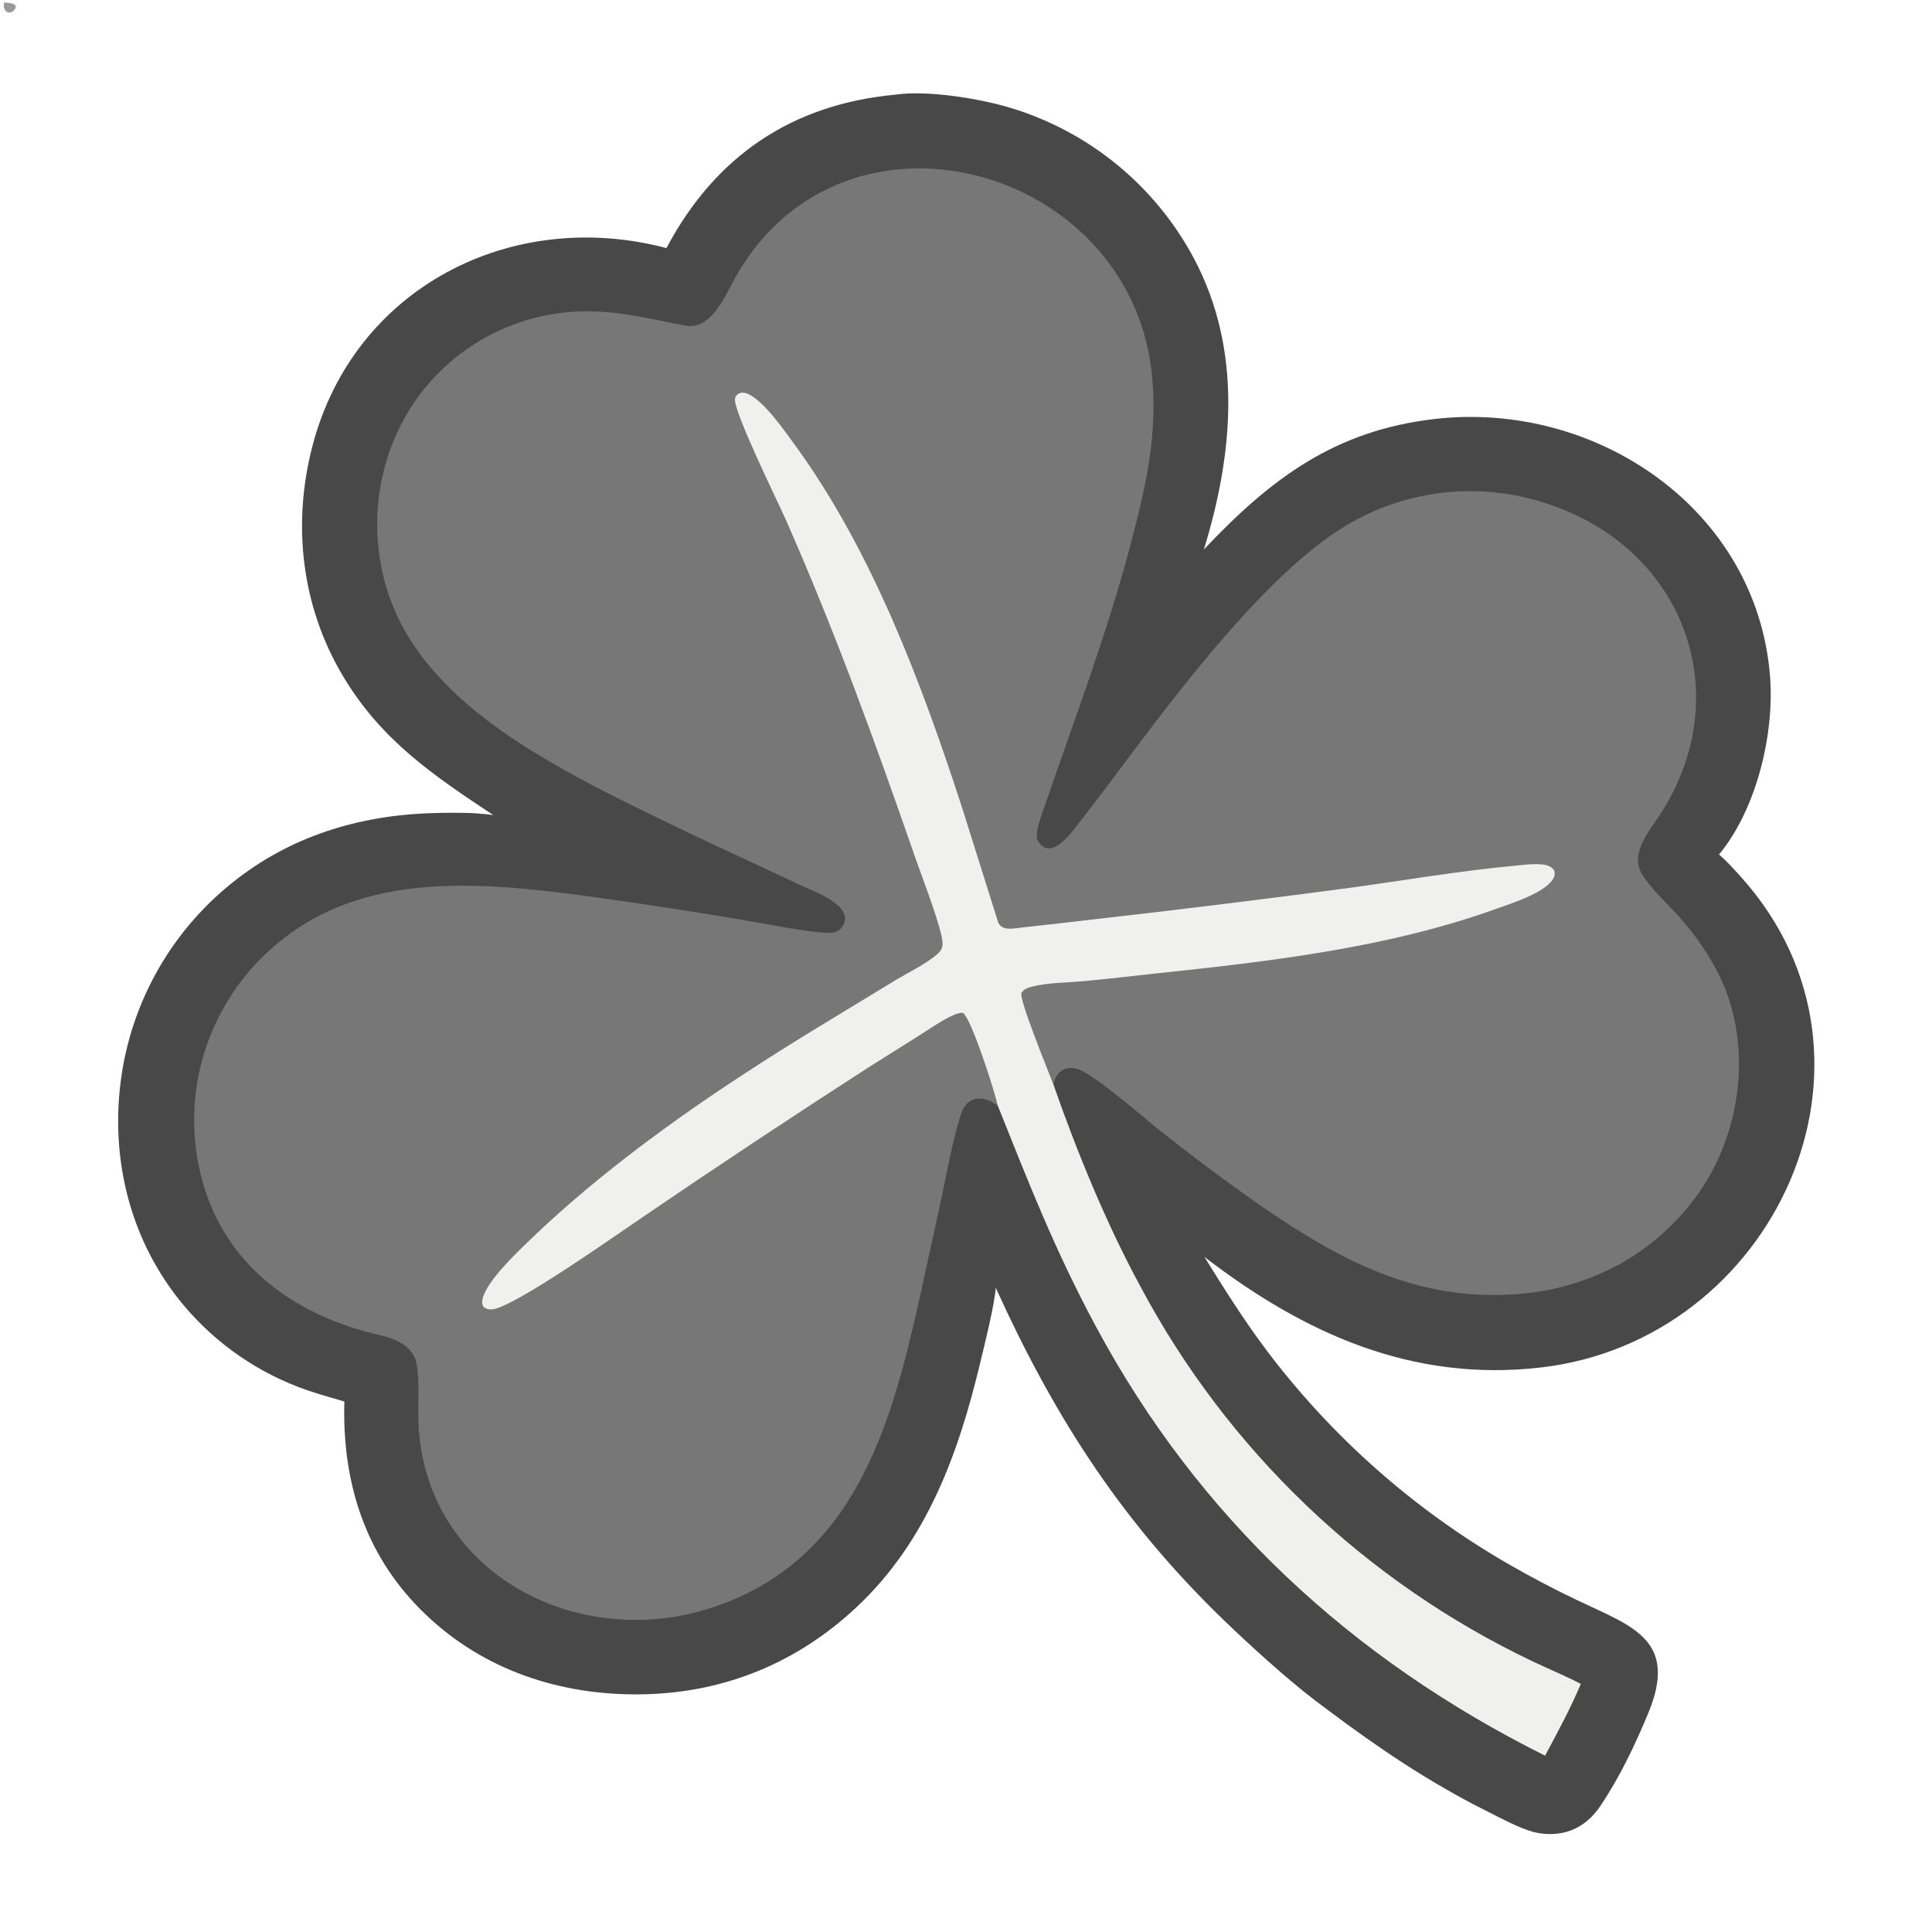
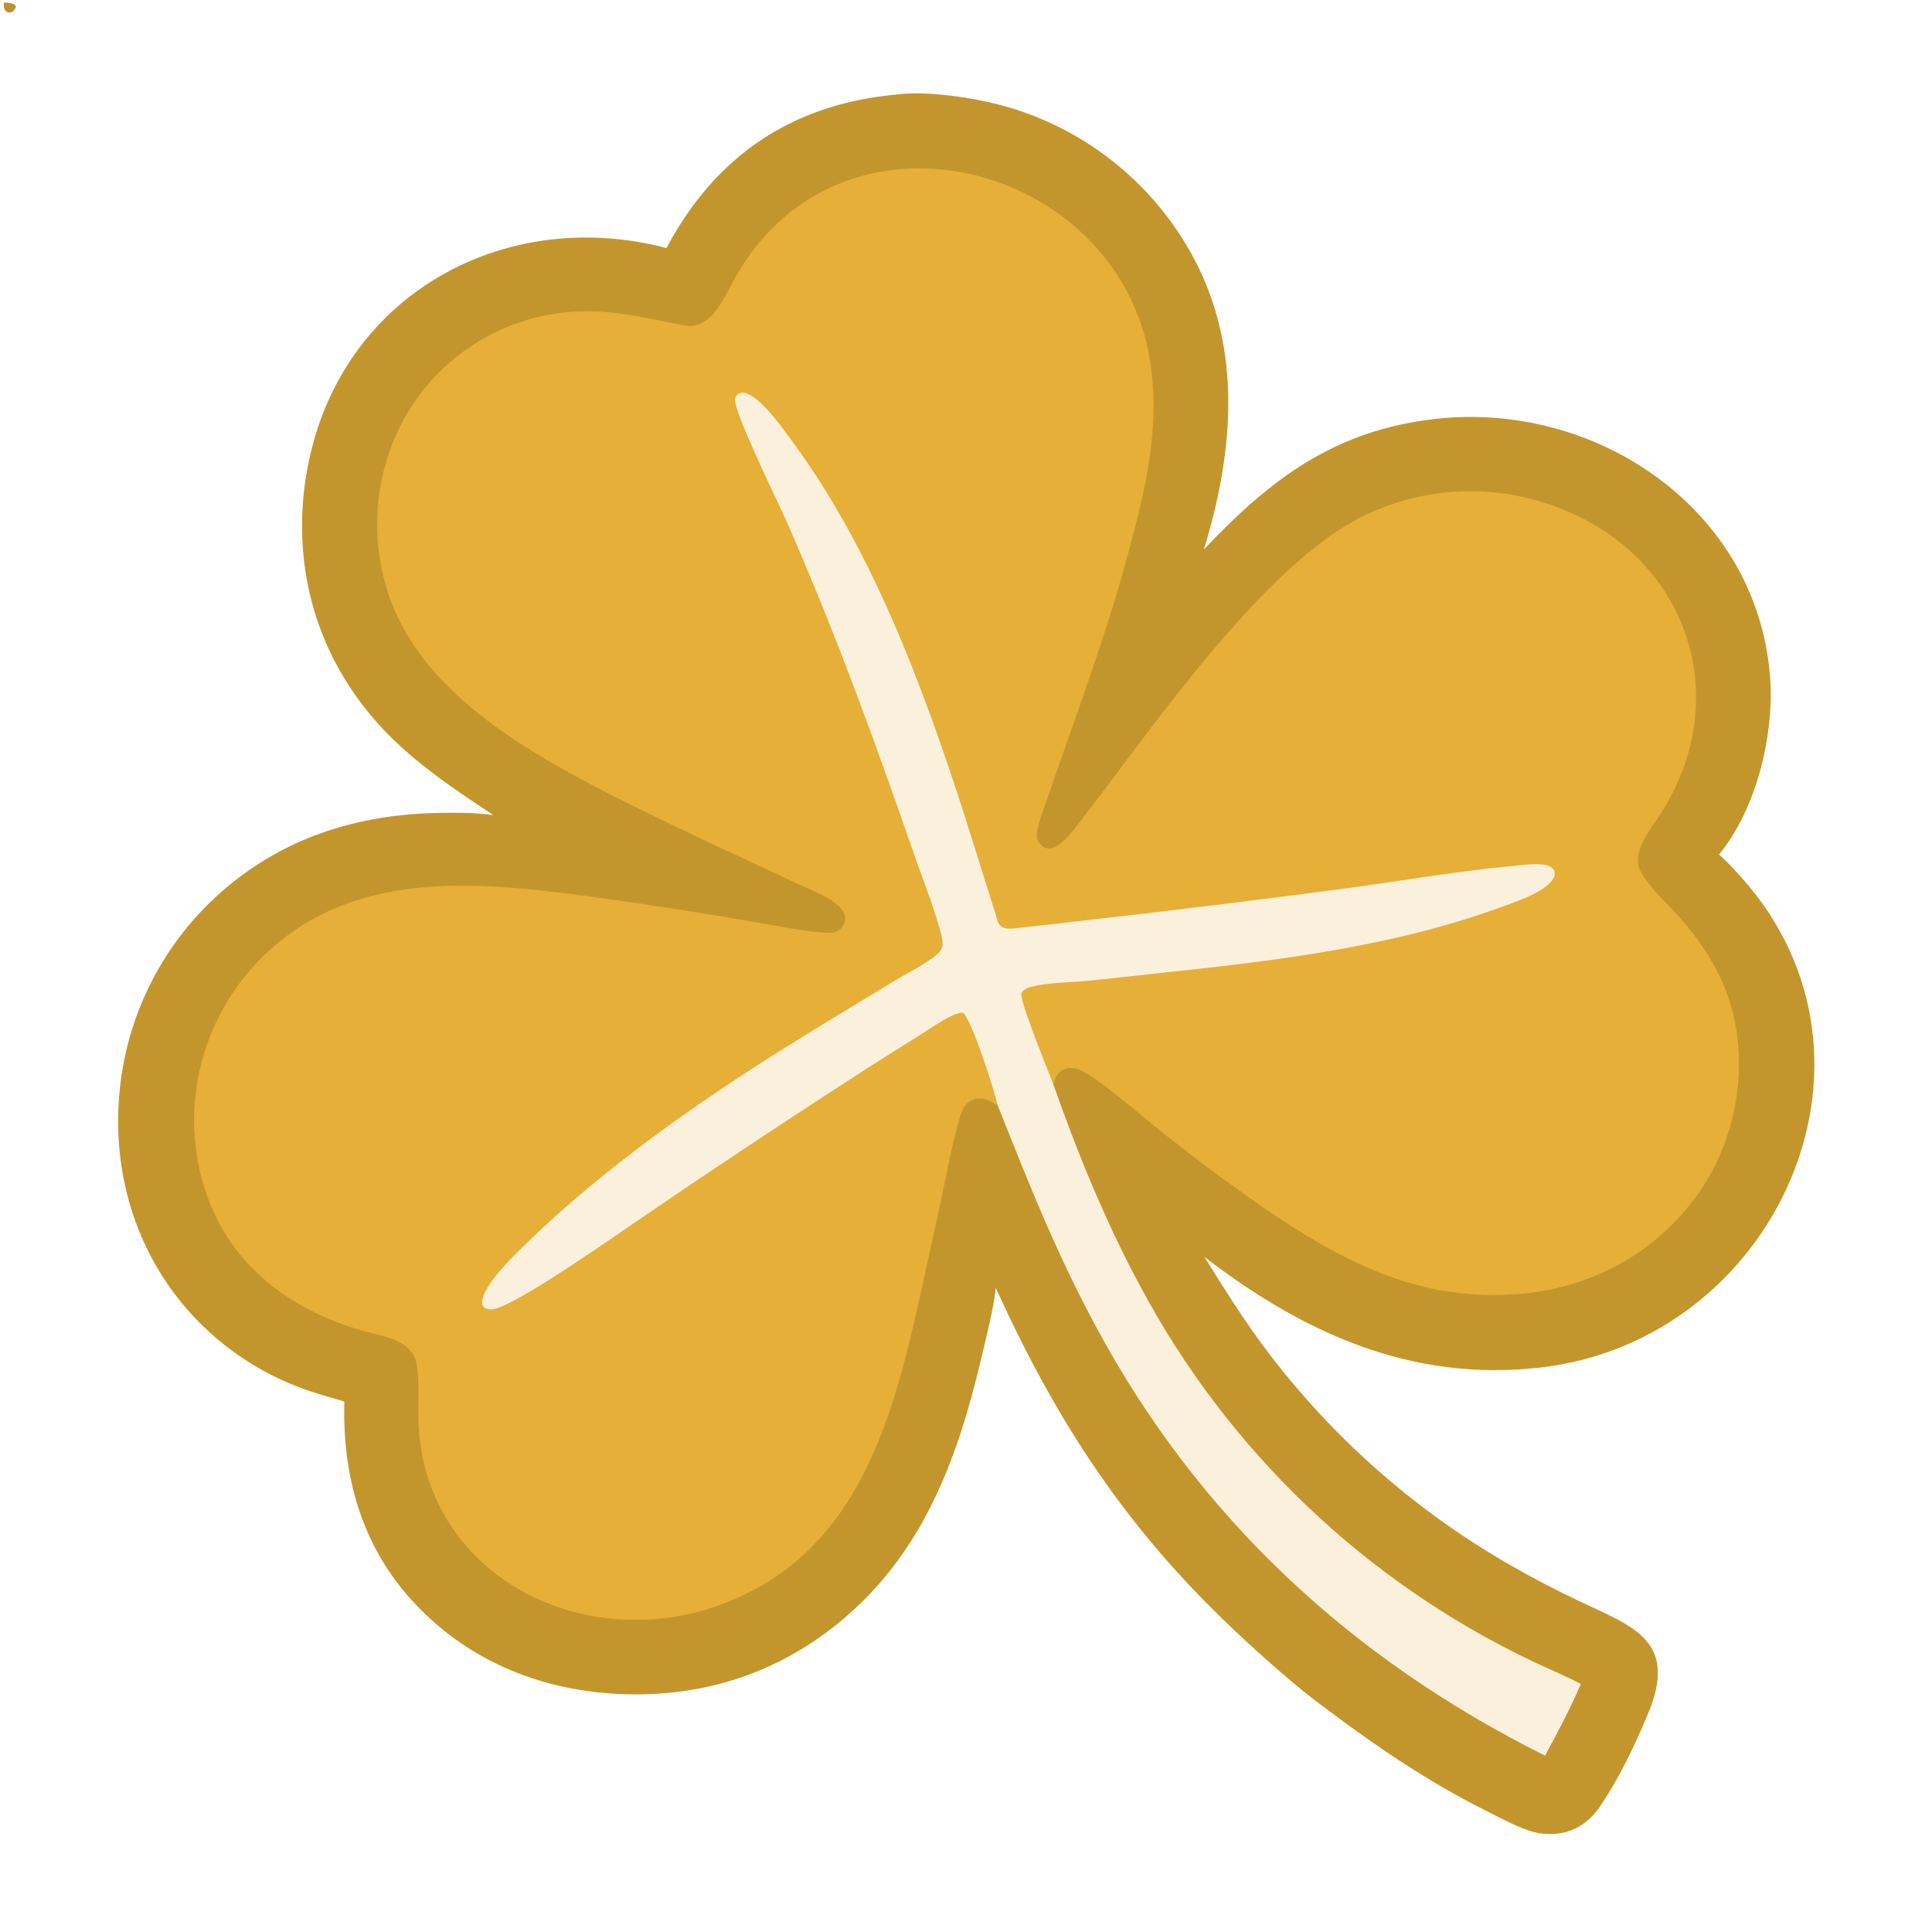
<svg xmlns="http://www.w3.org/2000/svg" version="1.1" style="display: block;" viewBox="0 0 2048 2048" width="1024" height="1024" preserveAspectRatio="none">
-   <path transform="translate(0,0)" fill="rgb(72,72,72)" d="M 948.514 100.404 C 983.095 95.352 1038.43 104.333 1072.14 114.618 C 1155.27 140.034 1224.91 197.423 1265.75 274.168 C 1317.28 371.592 1307.53 480.322 1276.18 582.426 C 1347.61 506.908 1415.27 456.127 1521.46 444.078 C 1691.11 424.828 1861.5 538.664 1876.23 715.777 C 1881.35 777.321 1862.19 857.457 1822.26 905.792 C 1830.91 913.333 1838.43 921.704 1846.05 930.202 C 2019.19 1123.59 1881.03 1421.25 1633 1449.63 C 1497.27 1465.15 1382.94 1414.06 1276.73 1332.35 C 1296.94 1364.97 1317.57 1397.8 1340.51 1428.59 C 1410.29 1521.91 1498.36 1600.02 1599.35 1658.16 C 1623.32 1671.99 1647.84 1684.84 1672.84 1696.7 C 1729.76 1723.95 1779.79 1738.09 1746.99 1816.6 C 1732.82 1850.51 1716.9 1884.12 1696.21 1914.74 C 1685.79 1930.16 1671.13 1941.01 1652.36 1943.54 C 1643.36 1944.76 1634.21 1944.21 1625.41 1941.93 C 1610.33 1937.89 1588.81 1926.31 1574.7 1919.21 C 1514.28 1888.83 1460.88 1852.76 1406.98 1812.22 C 1374.11 1788.46 1336.81 1754.85 1307.23 1726.94 C 1193.17 1619.29 1119.8 1506.59 1055.53 1365.08 C 1053.98 1384.46 1043.94 1424.24 1039.08 1444.53 C 1015.92 1541.36 982.46 1633.67 908.266 1703.39 C 840.028 1767.52 756.086 1798.8 662.482 1795.95 C 577.793 1793.38 499.312 1762.84 440.453 1700.62 C 383.942 1640.88 362.75 1565.9 365.031 1485.64 C 347.353 1480.43 333.064 1476.73 315.726 1470.05 C 265.539 1450.72 221.52 1418.16 188.341 1375.83 C 137.346 1310.45 117.557 1228.33 127.91 1146.62 C 138.754 1061.08 183.47 983.458 252.036 931.164 C 314.089 883.528 387.453 863.002 464.85 861.734 C 485.615 861.393 502.022 861.263 522.787 863.973 C 458.993 821.643 404.267 784.764 363.703 716.9 C 319.628 643.218 309.627 556.387 330.965 473.67 C 374.451 305.094 541.971 219.562 706.455 262.98 C 757.956 165.864 838.869 110.767 948.514 100.404 z" />
-   <path transform="translate(0,0)" fill="rgb(120,119,119)" d="M 1057.79 1172.26 C 1042.14 1160.53 1024.77 1160.88 1018.29 1181.95 C 1009.23 1211.44 1003.71 1243.09 997.33 1273.33 L 975.331 1373.86 C 944.749 1511.19 906.498 1653.53 755.798 1703.79 C 611.776 1751.82 449.398 1667 443.535 1506.98 C 442.765 1485.97 445.336 1463.6 441.074 1443.24 C 436.297 1425.99 418.022 1418.8 402.734 1415.32 C 317.119 1395.84 243.733 1346.17 216.686 1259.17 C 197.47 1197.36 203.834 1130.42 234.354 1073.34 C 249.311 1045.14 269.691 1020.18 294.323 999.881 C 386.719 922.646 511.041 935.253 622.178 949.884 C 682.636 958.138 742.94 967.479 803.062 977.902 C 816.901 980.232 874.512 991.85 885.336 988.03 C 889.429 986.557 892.739 983.471 894.494 979.491 C 903.623 959.05 862.368 944.87 848.025 938.067 L 790.968 911.357 C 743.157 889.411 695.722 866.653 648.685 843.094 C 561.543 798.394 456.862 739.236 417.368 644.651 C 394.045 587.932 393.951 524.318 417.108 467.531 C 452.404 381.074 538.211 326.112 631.505 330.204 C 664.869 331.453 694.314 339.243 726.642 345.125 C 755.097 350.302 769.407 311.238 781.652 290.277 C 897.07 92.708 1196.07 175.636 1220.72 393.999 C 1228.04 458.824 1214.64 516.328 1197.95 578.912 C 1173.47 671.997 1139.06 762.278 1107.81 853.23 C 1105.1 861.128 1095.99 883.795 1100.14 891.015 C 1114.36 915.757 1138.74 878.553 1147.44 867.508 C 1162.11 848.71 1176.53 829.715 1190.68 810.53 C 1250.48 730.925 1348.36 600.033 1434.68 552.59 C 1495.08 519.242 1566.37 511.651 1632.43 531.531 C 1788.53 577.929 1845.5 742.066 1754.21 871.634 C 1743.55 886.77 1729.22 907.946 1740.43 926.274 C 1750.37 942.511 1765.62 956.081 1778.63 970.43 C 1794.06 987.243 1807.38 1005.87 1818.31 1025.9 C 1858.91 1099.61 1848.23 1197.12 1800.51 1264.91 C 1778.56 1296.1 1748.42 1323.05 1714.84 1341.15 C 1679.99 1359.71 1641.45 1370.32 1602 1372.2 C 1499.95 1378.08 1420.96 1335.92 1339 1279.91 C 1300.91 1253.41 1263.71 1225.65 1227.45 1196.68 C 1211.63 1184.05 1158.52 1137.65 1141.73 1133.04 C 1136.45 1131.59 1130.93 1131.61 1126.12 1134.45 C 1120.67 1137.67 1118.63 1142.49 1117.02 1148.36 L 1116.66 1149.71 C 1141.48 1220.82 1172.9 1297.52 1208.78 1363.6 C 1301.16 1537.13 1446.8 1676.42 1624.26 1760.98 C 1639.18 1768.18 1662.1 1777.65 1675.67 1785.11 C 1664.09 1812.33 1651.78 1834.93 1637.84 1861.03 C 1432.32 1758.49 1270.3 1608.57 1161.39 1405.5 C 1118.2 1324.96 1091.33 1256.02 1057.79 1172.26 z" />
-   <path transform="translate(0,0)" fill="rgb(240,240,239)" d="M 1057.79 1172.26 C 1054.15 1156.09 1030.54 1082.22 1021.06 1073.76 C 1012.14 1071.89 986.212 1090.24 977.547 1095.66 L 920.374 1131.66 C 839.623 1183.71 759.545 1236.8 680.159 1290.92 C 654.066 1308.58 547.795 1383.77 522.809 1387.85 C 518.915 1388.48 515.802 1387.67 512.6 1385.48 C 503.574 1372.12 539.03 1336.78 548.701 1327.15 C 641.664 1234.57 755.536 1157.07 867.388 1088.81 L 949.263 1039.05 C 963.508 1030.5 981.105 1022.12 993.72 1011.36 C 997.158 1008.43 999.249 1004.68 999.196 1000.11 C 999.023 985.242 976.656 927.746 970.6 910.254 C 928.481 788.607 884.696 667.902 832.618 550.083 C 824.562 531.858 776.296 433.885 779.185 422.382 C 779.81 419.894 780.991 418.449 783.247 417.192 C 786.292 415.495 790.237 416.319 793.231 417.71 C 810.369 425.67 831.779 456.797 843.235 472.546 C 924.309 584.001 976.706 723.765 1019.22 854.196 L 1044.37 934.045 C 1048.55 947.486 1052.78 960.817 1057.04 974.394 C 1059.86 987.49 1071.88 984.465 1083 983.255 C 1108.35 980.497 1134.38 977.461 1159.81 974.509 C 1249.37 964.375 1338.83 953.368 1428.17 941.49 C 1487.3 933.496 1546.68 923.129 1606.08 917.674 C 1615.48 916.811 1634.29 914.05 1642.75 918.45 C 1645 919.619 1647.33 921.51 1647.87 924.092 C 1648.48 927.035 1647.74 929.487 1646.17 931.962 C 1636.75 946.806 1602.78 957.383 1586.27 963.324 C 1470.85 1004.87 1346.18 1019.1 1224.78 1031.97 C 1199.15 1034.68 1173.51 1037.82 1147.86 1040.13 C 1130.68 1041.68 1110.97 1041.63 1094.28 1045.78 C 1090.24 1046.78 1084.71 1048.62 1082.75 1052.66 C 1079.82 1058.7 1111.64 1136.52 1116.66 1149.71 C 1141.48 1220.82 1172.9 1297.52 1208.78 1363.6 C 1301.16 1537.13 1446.8 1676.42 1624.26 1760.98 C 1639.18 1768.18 1662.1 1777.65 1675.67 1785.11 C 1664.09 1812.33 1651.78 1834.93 1637.84 1861.03 C 1432.32 1758.49 1270.3 1608.57 1161.39 1405.5 C 1118.2 1324.96 1091.33 1256.02 1057.79 1172.26 z" />
-   <path transform="translate(0,0)" fill="rgb(154,153,153)" d="M 4.234 2.696 C 8.303 2.97 13.735 2.961 16.537 5.798 C 16.731 9.409 16.583 8.348 13.834 12.081 L 11.009 13.285 C 6.946 12.886 8.716 13.595 5.502 11.081 C 3.661 7.325 3.841 7.024 4.234 2.696 z" />
+   <path transform="translate(0,0)" fill="rgb(195,150,45)" d="M 948.514 100.404 C 983.095 95.352 1038.43 104.333 1072.14 114.618 C 1155.27 140.034 1224.91 197.423 1265.75 274.168 C 1317.28 371.592 1307.53 480.322 1276.18 582.426 C 1347.61 506.908 1415.27 456.127 1521.46 444.078 C 1691.11 424.828 1861.5 538.664 1876.23 715.777 C 1881.35 777.321 1862.19 857.457 1822.26 905.792 C 1830.91 913.333 1838.43 921.704 1846.05 930.202 C 2019.19 1123.59 1881.03 1421.25 1633 1449.63 C 1497.27 1465.15 1382.94 1414.06 1276.73 1332.35 C 1296.94 1364.97 1317.57 1397.8 1340.51 1428.59 C 1410.29 1521.91 1498.36 1600.02 1599.35 1658.16 C 1623.32 1671.99 1647.84 1684.84 1672.84 1696.7 C 1729.76 1723.95 1779.79 1738.09 1746.99 1816.6 C 1732.82 1850.51 1716.9 1884.12 1696.21 1914.74 C 1685.79 1930.16 1671.13 1941.01 1652.36 1943.54 C 1643.36 1944.76 1634.21 1944.21 1625.41 1941.93 C 1610.33 1937.89 1588.81 1926.31 1574.7 1919.21 C 1514.28 1888.83 1460.88 1852.76 1406.98 1812.22 C 1374.11 1788.46 1336.81 1754.85 1307.23 1726.94 C 1193.17 1619.29 1119.8 1506.59 1055.53 1365.08 C 1053.98 1384.46 1043.94 1424.24 1039.08 1444.53 C 1015.92 1541.36 982.46 1633.67 908.266 1703.39 C 840.028 1767.52 756.086 1798.8 662.482 1795.95 C 577.793 1793.38 499.312 1762.84 440.453 1700.62 C 383.942 1640.88 362.75 1565.9 365.031 1485.64 C 347.353 1480.43 333.064 1476.73 315.726 1470.05 C 265.539 1450.72 221.52 1418.16 188.341 1375.83 C 137.346 1310.45 117.557 1228.33 127.91 1146.62 C 138.754 1061.08 183.47 983.458 252.036 931.164 C 314.089 883.528 387.453 863.002 464.85 861.734 C 485.615 861.393 502.022 861.263 522.787 863.973 C 458.993 821.643 404.267 784.764 363.703 716.9 C 319.628 643.218 309.627 556.387 330.965 473.67 C 374.451 305.094 541.971 219.562 706.455 262.98 C 757.956 165.864 838.869 110.767 948.514 100.404 z" />
+   <path transform="translate(0,0)" fill="rgb(230,175,55)" d="M 1057.79 1172.26 C 1042.14 1160.53 1024.77 1160.88 1018.29 1181.95 C 1009.23 1211.44 1003.71 1243.09 997.33 1273.33 L 975.331 1373.86 C 944.749 1511.19 906.498 1653.53 755.798 1703.79 C 611.776 1751.82 449.398 1667 443.535 1506.98 C 442.765 1485.97 445.336 1463.6 441.074 1443.24 C 436.297 1425.99 418.022 1418.8 402.734 1415.32 C 317.119 1395.84 243.733 1346.17 216.686 1259.17 C 197.47 1197.36 203.834 1130.42 234.354 1073.34 C 249.311 1045.14 269.691 1020.18 294.323 999.881 C 386.719 922.646 511.041 935.253 622.178 949.884 C 682.636 958.138 742.94 967.479 803.062 977.902 C 816.901 980.232 874.512 991.85 885.336 988.03 C 889.429 986.557 892.739 983.471 894.494 979.491 C 903.623 959.05 862.368 944.87 848.025 938.067 L 790.968 911.357 C 743.157 889.411 695.722 866.653 648.685 843.094 C 561.543 798.394 456.862 739.236 417.368 644.651 C 394.045 587.932 393.951 524.318 417.108 467.531 C 452.404 381.074 538.211 326.112 631.505 330.204 C 664.869 331.453 694.314 339.243 726.642 345.125 C 755.097 350.302 769.407 311.238 781.652 290.277 C 897.07 92.708 1196.07 175.636 1220.72 393.999 C 1228.04 458.824 1214.64 516.328 1197.95 578.912 C 1173.47 671.997 1139.06 762.278 1107.81 853.23 C 1105.1 861.128 1095.99 883.795 1100.14 891.015 C 1114.36 915.757 1138.74 878.553 1147.44 867.508 C 1162.11 848.71 1176.53 829.715 1190.68 810.53 C 1250.48 730.925 1348.36 600.033 1434.68 552.59 C 1495.08 519.242 1566.37 511.651 1632.43 531.531 C 1788.53 577.929 1845.5 742.066 1754.21 871.634 C 1743.55 886.77 1729.22 907.946 1740.43 926.274 C 1750.37 942.511 1765.62 956.081 1778.63 970.43 C 1794.06 987.243 1807.38 1005.87 1818.31 1025.9 C 1858.91 1099.61 1848.23 1197.12 1800.51 1264.91 C 1778.56 1296.1 1748.42 1323.05 1714.84 1341.15 C 1679.99 1359.71 1641.45 1370.32 1602 1372.2 C 1499.95 1378.08 1420.96 1335.92 1339 1279.91 C 1300.91 1253.41 1263.71 1225.65 1227.45 1196.68 C 1211.63 1184.05 1158.52 1137.65 1141.73 1133.04 C 1136.45 1131.59 1130.93 1131.61 1126.12 1134.45 C 1120.67 1137.67 1118.63 1142.49 1117.02 1148.36 L 1116.66 1149.71 C 1141.48 1220.82 1172.9 1297.52 1208.78 1363.6 C 1301.16 1537.13 1446.8 1676.42 1624.26 1760.98 C 1639.18 1768.18 1662.1 1777.65 1675.67 1785.11 C 1664.09 1812.33 1651.78 1834.93 1637.84 1861.03 C 1432.32 1758.49 1270.3 1608.57 1161.39 1405.5 C 1118.2 1324.96 1091.33 1256.02 1057.79 1172.26 z" />
+   <path transform="translate(0,0)" fill="rgb(250,240,220)" d="M 1057.79 1172.26 C 1054.15 1156.09 1030.54 1082.22 1021.06 1073.76 C 1012.14 1071.89 986.212 1090.24 977.547 1095.66 L 920.374 1131.66 C 839.623 1183.71 759.545 1236.8 680.159 1290.92 C 654.066 1308.58 547.795 1383.77 522.809 1387.85 C 518.915 1388.48 515.802 1387.67 512.6 1385.48 C 503.574 1372.12 539.03 1336.78 548.701 1327.15 C 641.664 1234.57 755.536 1157.07 867.388 1088.81 L 949.263 1039.05 C 963.508 1030.5 981.105 1022.12 993.72 1011.36 C 997.158 1008.43 999.249 1004.68 999.196 1000.11 C 999.023 985.242 976.656 927.746 970.6 910.254 C 928.481 788.607 884.696 667.902 832.618 550.083 C 824.562 531.858 776.296 433.885 779.185 422.382 C 779.81 419.894 780.991 418.449 783.247 417.192 C 786.292 415.495 790.237 416.319 793.231 417.71 C 810.369 425.67 831.779 456.797 843.235 472.546 C 924.309 584.001 976.706 723.765 1019.22 854.196 L 1044.37 934.045 C 1048.55 947.486 1052.78 960.817 1057.04 974.394 C 1059.86 987.49 1071.88 984.465 1083 983.255 C 1108.35 980.497 1134.38 977.461 1159.81 974.509 C 1249.37 964.375 1338.83 953.368 1428.17 941.49 C 1487.3 933.496 1546.68 923.129 1606.08 917.674 C 1615.48 916.811 1634.29 914.05 1642.75 918.45 C 1645 919.619 1647.33 921.51 1647.87 924.092 C 1648.48 927.035 1647.74 929.487 1646.17 931.962 C 1636.75 946.806 1602.78 957.383 1586.27 963.324 C 1470.85 1004.87 1346.18 1019.1 1224.78 1031.97 C 1199.15 1034.68 1173.51 1037.82 1147.86 1040.13 C 1130.68 1041.68 1110.97 1041.63 1094.28 1045.78 C 1090.24 1046.78 1084.71 1048.62 1082.75 1052.66 C 1079.82 1058.7 1111.64 1136.52 1116.66 1149.71 C 1141.48 1220.82 1172.9 1297.52 1208.78 1363.6 C 1301.16 1537.13 1446.8 1676.42 1624.26 1760.98 C 1639.18 1768.18 1662.1 1777.65 1675.67 1785.11 C 1664.09 1812.33 1651.78 1834.93 1637.84 1861.03 C 1432.32 1758.49 1270.3 1608.57 1161.39 1405.5 C 1118.2 1324.96 1091.33 1256.02 1057.79 1172.26 z" />
+   <path transform="translate(0,0)" fill="rgb(190,145,48)" d="M 4.234 2.696 C 8.303 2.97 13.735 2.961 16.537 5.798 C 16.731 9.409 16.583 8.348 13.834 12.081 L 11.009 13.285 C 6.946 12.886 8.716 13.595 5.502 11.081 C 3.661 7.325 3.841 7.024 4.234 2.696 z" />
</svg>
